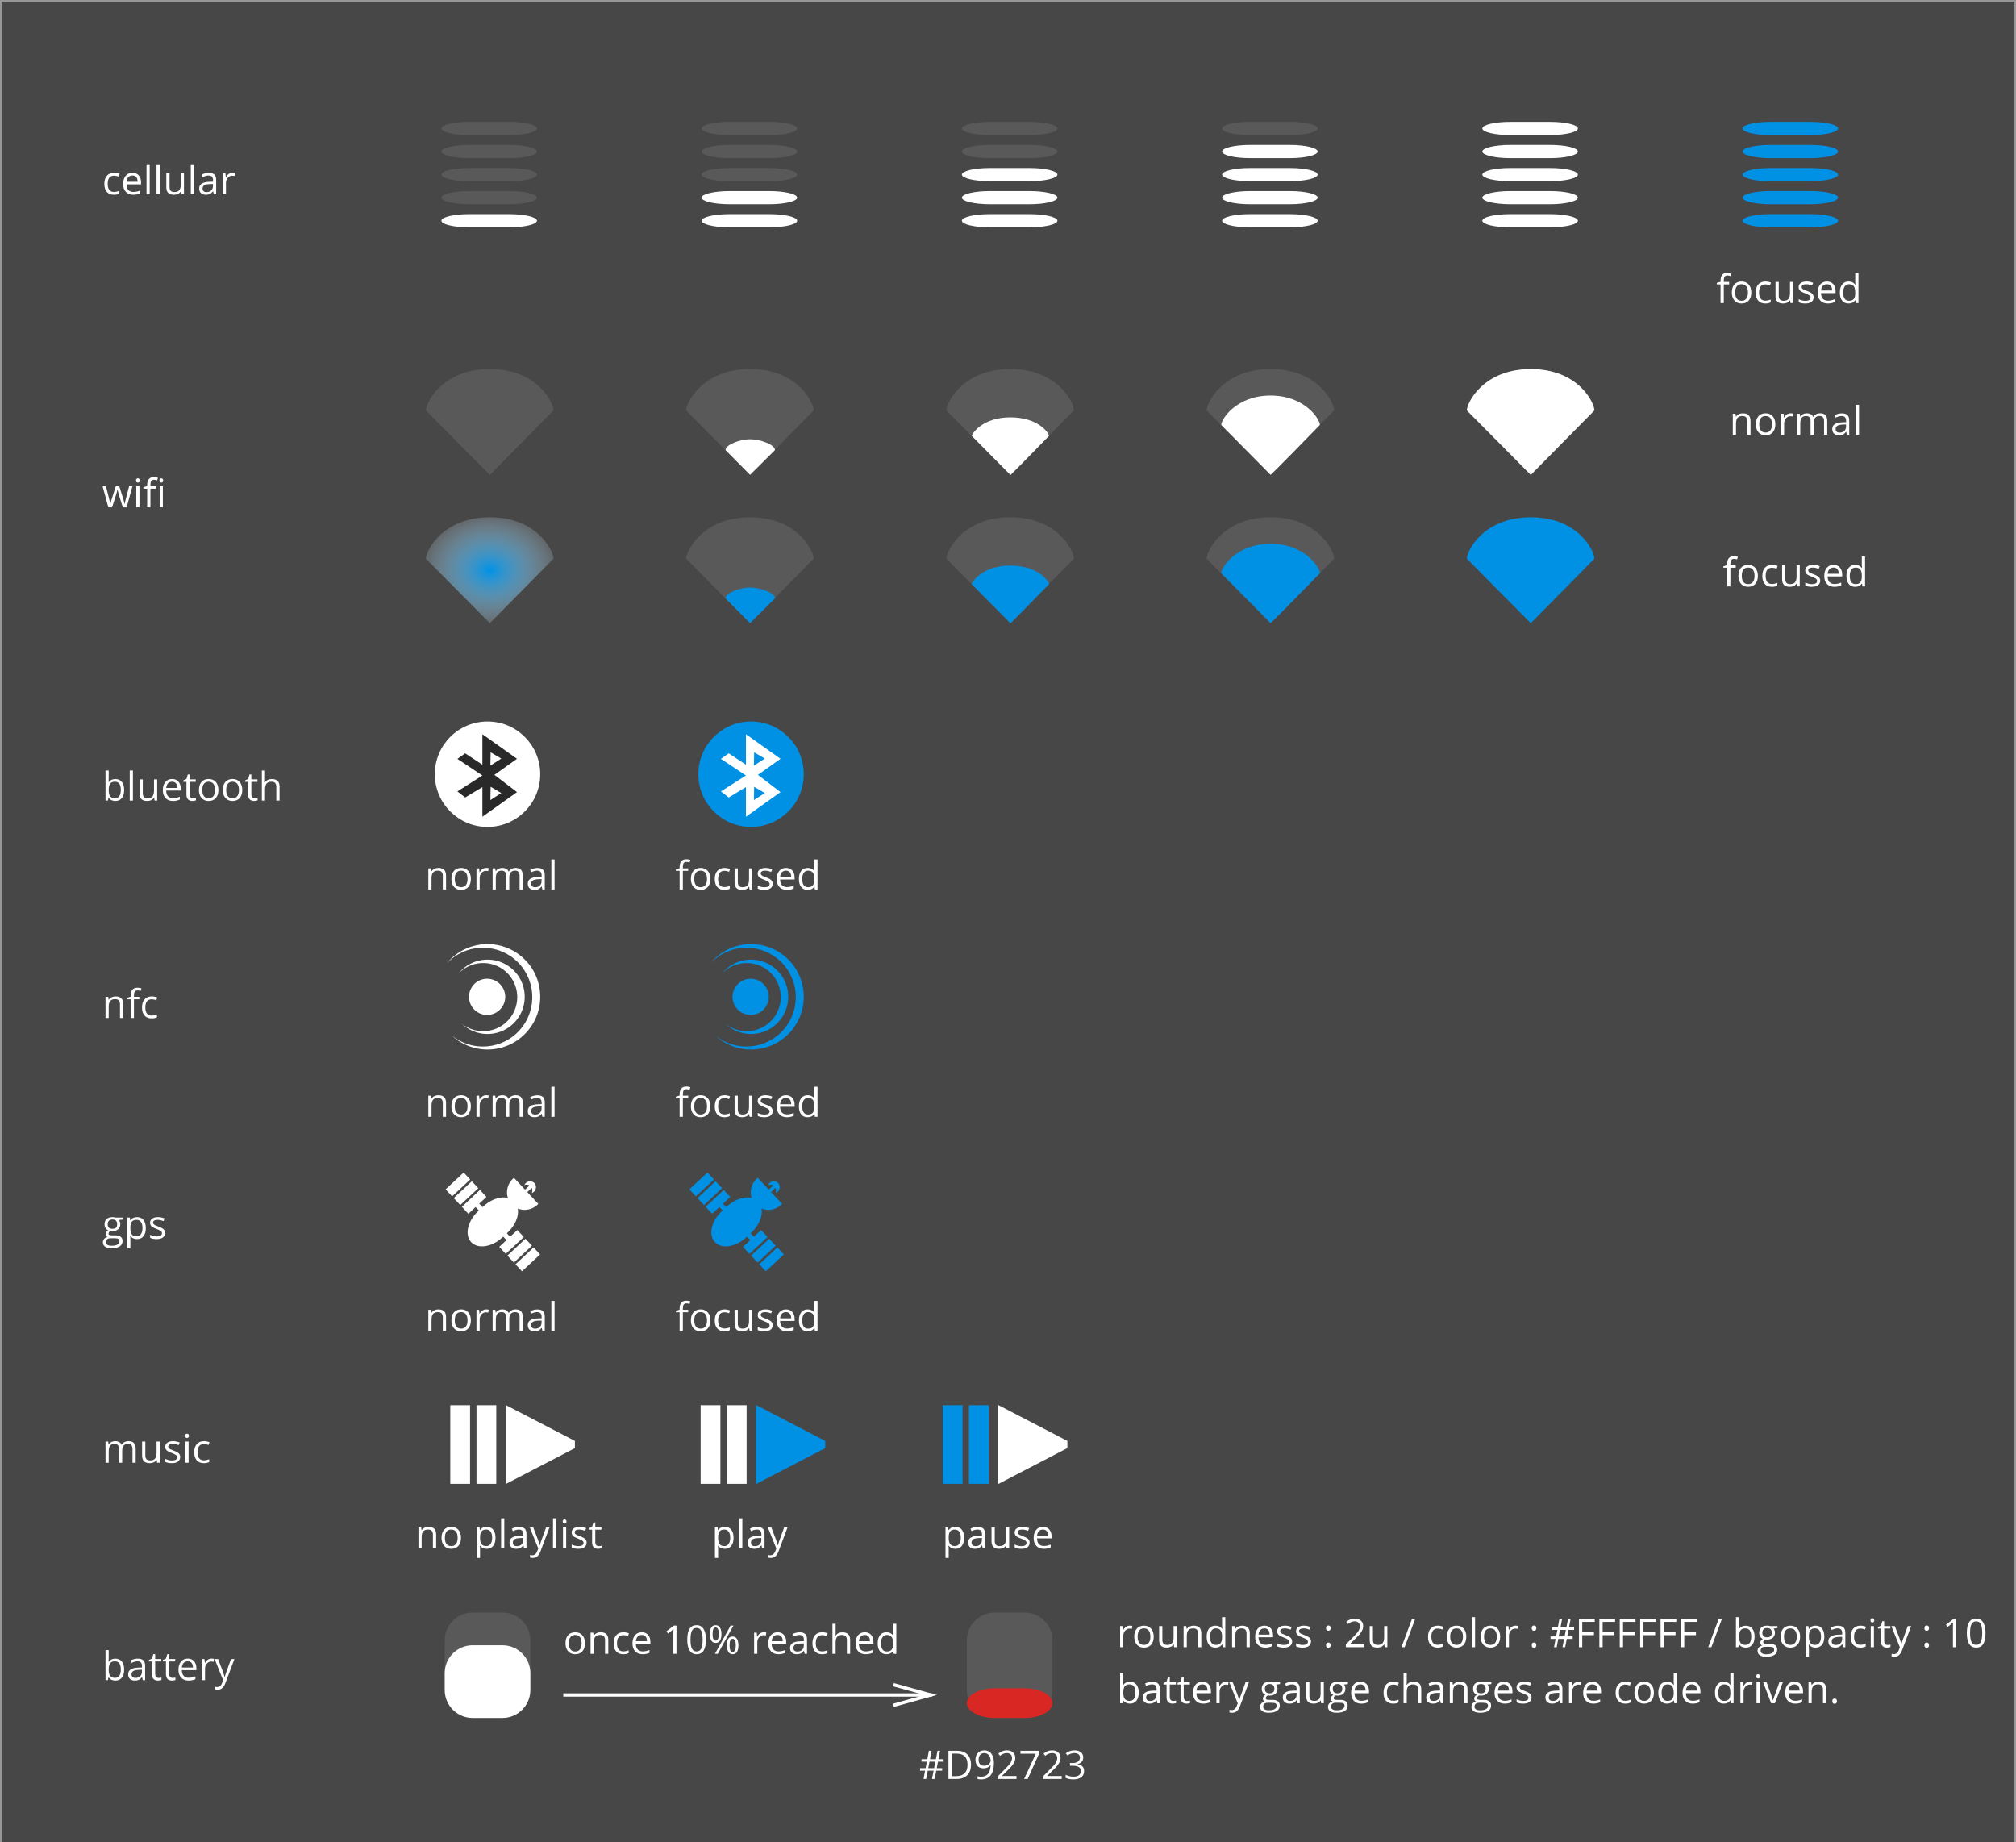
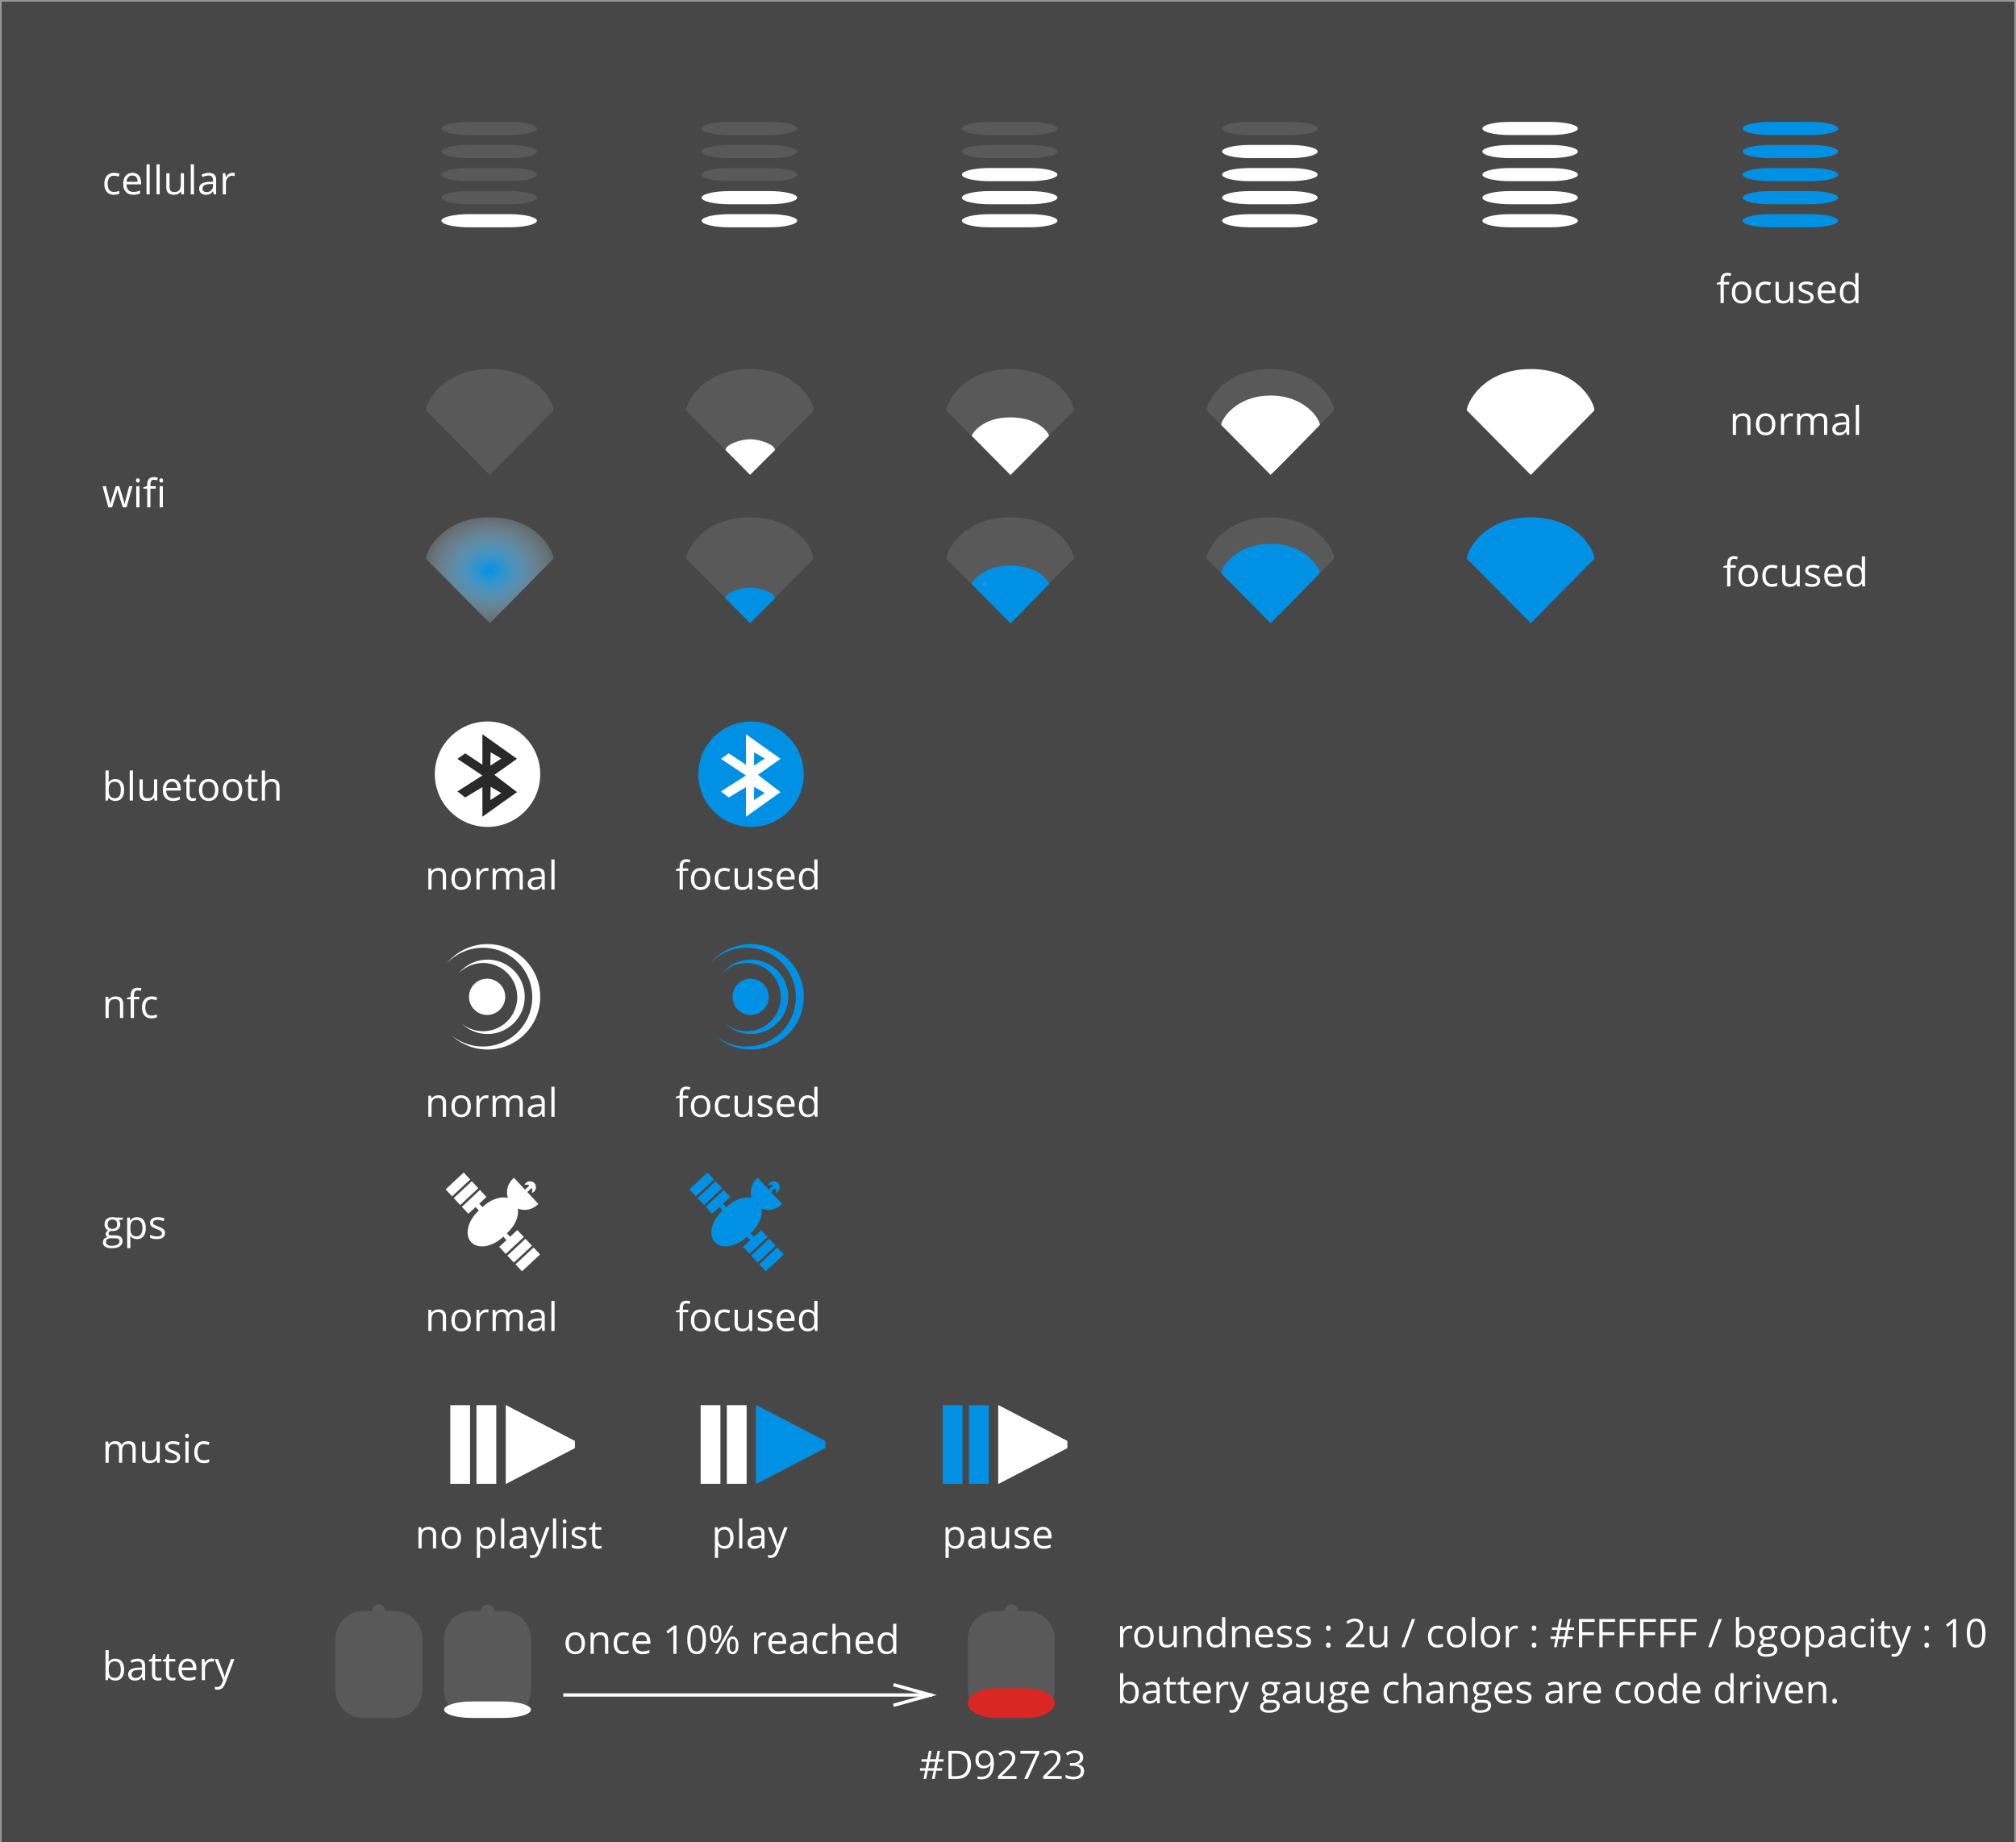
<svg xmlns="http://www.w3.org/2000/svg" width="612px" height="559px" viewBox="0 0 612 559" version="1.1">
  <description>Created with Sketch (http://www.bohemiancoding.com/sketch)</description>
  <defs>
    <radialGradient cx="50%" cy="50%" fx="50%" fy="50%" r="63.867%" id="radialGradient-1">
      <stop stop-color="#0091E5" offset="0%" />
      <stop stop-color="#FFFFFF" stop-opacity="0" offset="100%" />
    </radialGradient>
  </defs>
  <g id="Page-1" stroke="none" stroke-width="1" fill="none" fill-rule="evenodd">
    <g id="statusbar_icons">
      <rect id="Rectangle-25" stroke="#979797" fill="#474747" x="0" y="0" width="612" height="562" />
      <g id="cell-bars" transform="translate(134, 37)" fill="#FFFFFF">
        <rect id="Rectangle-2" x="0" y="28" width="29" height="4" rx="8.479" />
        <rect id="Rectangle-2" fill-opacity="0.1" x="0" y="21" width="29" height="4" rx="8.479" />
        <rect id="Rectangle-2" fill-opacity="0.1" x="0" y="14" width="29" height="4" rx="8.479" />
        <rect id="Rectangle-2" fill-opacity="0.1" x="0" y="7" width="29" height="4" rx="8.479" />
        <rect id="Rectangle-2" fill-opacity="0.1" x="0" y="0" width="29" height="4" rx="8.479" />
      </g>
      <g id="cell-bars" transform="translate(213, 37)" fill="#FFFFFF">
        <rect id="Rectangle-2" x="0" y="28" width="29" height="4" rx="8.479" />
        <rect id="Rectangle-2" x="0" y="21" width="29" height="4" rx="8.479" />
        <rect id="Rectangle-2" fill-opacity="0.1" x="0" y="14" width="29" height="4" rx="8.479" />
        <rect id="Rectangle-2" fill-opacity="0.1" x="0" y="7" width="29" height="4" rx="8.479" />
        <rect id="Rectangle-2" fill-opacity="0.1" x="0" y="0" width="29" height="4" rx="8.479" />
      </g>
      <g id="cell-bars" transform="translate(292, 37)" fill="#FFFFFF">
        <rect id="Rectangle-2" x="0" y="28" width="29" height="4" rx="8.479" />
        <rect id="Rectangle-2" x="0" y="21" width="29" height="4" rx="8.479" />
        <rect id="Rectangle-2" x="0" y="14" width="29" height="4" rx="8.479" />
        <rect id="Rectangle-2" fill-opacity="0.1" x="0" y="7" width="29" height="4" rx="8.479" />
        <rect id="Rectangle-2" fill-opacity="0.1" x="0" y="0" width="29" height="4" rx="8.479" />
      </g>
      <g id="cell-bars" transform="translate(371, 37)" fill="#FFFFFF">
        <rect id="Rectangle-2" x="0" y="28" width="29" height="4" rx="8.479" />
        <rect id="Rectangle-2" x="0" y="21" width="29" height="4" rx="8.479" />
        <rect id="Rectangle-2" x="0" y="14" width="29" height="4" rx="8.479" />
        <rect id="Rectangle-2" x="0" y="7" width="29" height="4" rx="8.479" />
        <rect id="Rectangle-2" fill-opacity="0.1" x="0" y="0" width="29" height="4" rx="8.479" />
      </g>
      <g id="cell-bars" transform="translate(450, 37)" fill="#FFFFFF">
        <rect id="Rectangle-2" x="0" y="28" width="29" height="4" rx="8.479" />
        <rect id="Rectangle-2" x="0" y="21" width="29" height="4" rx="8.479" />
        <rect id="Rectangle-2" x="0" y="14" width="29" height="4" rx="8.479" />
        <rect id="Rectangle-2" x="0" y="7" width="29" height="4" rx="8.479" />
        <rect id="Rectangle-2" x="0" y="0" width="29" height="4" rx="8.479" />
      </g>
      <g id="cell-bars" transform="translate(529, 37)" fill="#0091E5">
        <rect id="Rectangle-2" x="0" y="28" width="29" height="4" rx="8.479" />
        <rect id="Rectangle-2" x="0" y="21" width="29" height="4" rx="8.479" />
        <rect id="Rectangle-2" x="0" y="14" width="29" height="4" rx="8.479" />
        <rect id="Rectangle-2" x="0" y="7" width="29" height="4" rx="8.479" />
        <rect id="Rectangle-2" x="0" y="0" width="29" height="4" rx="8.479" />
      </g>
      <g id="wifi" transform="translate(129, 112)" fill-opacity="0.101" fill="#FFFFFF">
        <path d="M19.701,32.16 C19.701,32.16 19.701,32.16 0.288,12.578 C0.288,10.38 5.17,0.02 19.701,0.02 C34.233,0.02 39.019,10.331 39.019,12.578 L19.701,32.16 Z" id="Path-1" />
      </g>
      <g id="wifi" transform="translate(208, 112)" fill="#FFFFFF">
        <path d="M19.701,32.16 C19.701,32.16 19.701,32.16 0.288,12.578 C0.288,10.38 5.17,0.02 19.701,0.02 C34.233,0.02 39.019,10.331 39.019,12.578 L19.701,32.16 Z" id="Path-1" fill-opacity="0.101" />
        <path d="M19.701,32.128 C19.701,32.128 19.701,32.128 12.25,24.621 C12.25,22.936 16.794,21.329 19.701,21.329 C22.608,21.329 27.255,22.898 27.255,24.621 L19.701,32.128 Z" id="Path-1" />
      </g>
      <g id="wifi" transform="translate(287, 112)" fill="#FFFFFF">
        <path d="M19.701,32.16 C19.701,32.16 19.701,32.16 0.288,12.578 C0.288,10.38 5.17,0.02 19.701,0.02 C34.233,0.02 39.019,10.331 39.019,12.578 L19.701,32.16 Z" id="Path-1" fill-opacity="0.101" />
        <path d="M19.701,32.128 C19.701,32.128 23.124,35.575 8.011,20.318 C8.011,19.707 11.213,14.684 19.701,14.684 C28.189,14.684 31.436,19.424 31.436,20.318 C16.603,35.575 19.701,32.128 19.701,32.128 Z" id="Path-1" />
      </g>
      <g id="wifi" transform="translate(366, 112)" fill="#FFFFFF">
        <path d="M19.701,32.16 C19.701,32.16 19.701,32.16 0.288,12.578 C0.288,10.38 5.17,0.02 19.701,0.02 C34.233,0.02 39.019,10.331 39.019,12.578 L19.701,32.16 Z" id="Path-1" fill-opacity="0.101" />
        <path d="M19.701,32.128 C19.701,32.128 19.841,32.248 4.729,16.99 C4.729,15.305 9.244,8.064 19.701,8.064 C30.158,8.064 34.674,15.267 34.674,16.99 C19.841,32.248 19.701,32.128 19.701,32.128 Z" id="Path-1" />
      </g>
      <g id="wifi" transform="translate(445, 112)" fill="#FFFFFF">
        <path d="M19.701,32.16 C19.701,32.16 19.701,32.16 0.288,12.578 C0.288,10.38 5.17,0.02 19.701,0.02 C34.233,0.02 39.019,10.331 39.019,12.578 L19.701,32.16 Z" id="Path-1" />
      </g>
      <g id="wifi" transform="translate(129, 157)" fill="url(#radialGradient-1)">
        <path d="M19.701,32.16 C19.701,32.16 19.701,32.16 0.288,12.578 C0.288,10.38 5.17,0.02 19.701,0.02 C34.233,0.02 39.019,10.331 39.019,12.578 L19.701,32.16 Z" id="Path-1" />
      </g>
      <g id="wifi" transform="translate(208, 157)">
        <path d="M19.701,32.16 C19.701,32.16 19.701,32.16 0.288,12.578 C0.288,10.38 5.17,0.02 19.701,0.02 C34.233,0.02 39.019,10.331 39.019,12.578 L19.701,32.16 Z" id="Path-1" fill-opacity="0.101" fill="#FFFFFF" />
        <path d="M19.701,32.128 C19.701,32.128 19.701,32.128 12.25,24.621 C12.25,22.936 16.794,21.329 19.701,21.329 C22.608,21.329 27.255,22.898 27.255,24.621 L19.701,32.128 Z" id="Path-1" fill="#0091E5" />
      </g>
      <g id="wifi" transform="translate(287, 157)">
        <path d="M19.701,32.16 C19.701,32.16 19.701,32.16 0.288,12.578 C0.288,10.38 5.17,0.02 19.701,0.02 C34.233,0.02 39.019,10.331 39.019,12.578 L19.701,32.16 Z" id="Path-1" fill-opacity="0.101" fill="#FFFFFF" />
        <path d="M19.701,32.128 C19.701,32.128 23.124,35.575 8.011,20.318 C8.011,19.707 11.213,14.684 19.701,14.684 C28.189,14.684 31.436,19.424 31.436,20.318 C16.603,35.575 19.701,32.128 19.701,32.128 Z" id="Path-1" fill="#0091E5" />
      </g>
      <g id="wifi" transform="translate(366, 157)">
        <path d="M19.701,32.16 C19.701,32.16 19.701,32.16 0.288,12.578 C0.288,10.38 5.17,0.02 19.701,0.02 C34.233,0.02 39.019,10.331 39.019,12.578 L19.701,32.16 Z" id="Path-1" fill-opacity="0.101" fill="#FFFFFF" />
        <path d="M19.701,32.128 C19.701,32.128 19.841,32.248 4.729,16.99 C4.729,15.305 9.244,8.064 19.701,8.064 C30.158,8.064 34.674,15.267 34.674,16.99 C19.841,32.248 19.701,32.128 19.701,32.128 Z" id="Path-1" fill="#0091E5" />
      </g>
      <g id="wifi" transform="translate(445, 157)" fill="#0091E5">
        <path d="M19.701,32.16 C19.701,32.16 19.701,32.16 0.288,12.578 C0.288,10.38 5.17,0.02 19.701,0.02 C34.233,0.02 39.019,10.331 39.019,12.578 L19.701,32.16 Z" id="Path-1" />
      </g>
      <g id="bluetooth" transform="translate(132, 219)">
        <path d="M16,32 C24.837,32 32,24.837 32,16 C32,7.163 24.837,0 16,0 C7.163,0 0,7.163 0,16 C0,24.837 7.163,32 16,32 Z" id="Oval-1" fill="#FFFFFF" />
        <path d="M14.441,13.118 L14.441,3.865 L24.941,11.325 L18.085,16.197 L24.941,21.44 L14.441,28.91 L14.441,19.919 L9.216,23.067 L6.855,21.223 L14.441,16.388 L6.855,11.346 L9.216,9.669 L14.441,13.118 Z M16.941,9.351 L16.865,13.388 L20.171,11.256 L16.941,9.351 Z M16.941,19.816 L16.865,23.853 L20.171,21.721 L16.941,19.816 Z" id="Path-19" fill="#292929" />
      </g>
      <g id="bluetooth" transform="translate(212, 219)">
        <path d="M16,32 C24.837,32 32,24.837 32,16 C32,7.163 24.837,0 16,0 C7.163,0 0,7.163 0,16 C0,24.837 7.163,32 16,32 Z" id="Oval-1" fill="#0091E5" />
        <path d="M14.441,13.118 L14.441,3.865 L24.941,11.325 L18.085,16.197 L24.941,21.44 L14.441,28.91 L14.441,19.919 L9.216,23.067 L6.855,21.223 L14.441,16.388 L6.855,11.346 L9.216,9.669 L14.441,13.118 Z M16.941,9.351 L16.865,13.388 L20.171,11.256 L16.941,9.351 Z M16.941,19.816 L16.865,23.853 L20.171,21.721 L16.941,19.816 Z" id="Path-19" fill="#FFFFFF" />
      </g>
      <g id="nfc" transform="translate(148, 302.5723) rotate(-49) translate(-148, -302.5723) translate(132, 286.5723)" fill="#FFFFFF">
        <path d="M15.492,0.008 C15.661,0.003 15.83,2.84217094e-14 16,2.84217094e-14 C24.837,2.84217094e-14 32,7.163 32,16 C32,24.837 24.837,32 16,32 C7.163,32 2.84217094e-14,24.837 2.84217094e-14,16 C2.84217094e-14,15.83 0.003,15.661 0.008,15.492 C0.267,23.549 6.88,30 15,30 C23.284,30 30,23.284 30,15 C30,6.88 23.549,0.267 15.492,0.008 Z" id="Oval-2" />
        <path d="M15.519,4.716 C15.679,4.709 15.839,4.706 16,4.706 C22.238,4.706 27.294,9.762 27.294,16 C27.294,22.238 22.238,27.294 16,27.294 C9.762,27.294 4.706,22.238 4.706,16 C4.706,15.839 4.709,15.679 4.716,15.519 C4.957,21.023 9.495,25.412 15.059,25.412 C20.777,25.412 25.412,20.777 25.412,15.059 C25.412,9.495 21.023,4.957 15.519,4.716 Z" id="Oval-2" />
        <circle id="Oval-6" cx="15.912" cy="15.912" r="5.5" />
      </g>
      <g id="nfc" transform="translate(228, 302.5723) rotate(-49) translate(-228, -302.5723) translate(212, 286.5723)" fill="#0091E5">
        <path d="M15.492,0.008 C15.661,0.003 15.83,0 16,0 C24.837,0 32,7.163 32,16 C32,24.837 24.837,32 16,32 C7.163,32 2.84217094e-14,24.837 2.84217094e-14,16 C2.84217094e-14,15.83 0.003,15.661 0.008,15.492 C0.267,23.549 6.88,30 15,30 C23.284,30 30,23.284 30,15 C30,6.88 23.549,0.267 15.492,0.008 Z" id="Oval-2" />
        <path d="M15.519,4.716 C15.679,4.709 15.839,4.706 16,4.706 C22.238,4.706 27.294,9.762 27.294,16 C27.294,22.238 22.238,27.294 16,27.294 C9.762,27.294 4.706,22.238 4.706,16 C4.706,15.839 4.709,15.679 4.716,15.519 C4.957,21.023 9.495,25.412 15.059,25.412 C20.777,25.412 25.412,20.777 25.412,15.059 C25.412,9.495 21.023,4.957 15.519,4.716 Z" id="Oval-2" />
        <circle id="Oval-6" cx="15.912" cy="15.912" r="5.5" />
      </g>
      <g id="gps" transform="translate(154, 366.8076) rotate(-43) translate(-154, -366.8076) translate(139, 349.8076)" fill="#FFFFFF">
        <rect id="Rectangle-20" x="-6.09036631e-14" y="11.574" width="18" height="10.851" rx="8" />
        <rect id="Rectangle-12" x="5.25" y="23.872" width="7.5" height="2.894" />
        <rect id="Rectangle-12" x="5.25" y="27.489" width="7.5" height="2.894" />
        <rect id="Rectangle-12" x="5.25" y="31.106" width="7.5" height="2.894" />
        <rect id="Rectangle-12" x="5.25" y="0" width="7.5" height="2.894" />
        <rect id="Rectangle-12" x="5.25" y="3.617" width="7.5" height="2.894" />
        <rect id="Rectangle-12" x="5.25" y="7.234" width="7.5" height="2.894" />
        <rect id="Rectangle-14" x="8.25" y="7.957" width="1.5" height="18.085" />
        <path d="M22.821,22.414 C22.697,22.422 22.572,22.426 22.446,22.426 C19.339,22.426 16.821,19.996 16.821,17 C16.821,14.004 19.339,11.574 22.446,11.574 C22.572,11.574 22.697,11.578 22.821,11.586 L22.821,22.414 Z" id="Oval-7" />
        <path d="M20.625,17 L25.678,17" id="Line" stroke="#FFFFFF" stroke-linecap="square" />
        <path d="M23.625,15.342 C23.855,15.245 24.108,15.191 24.375,15.191 C25.411,15.191 26.25,16.001 26.25,17 C26.25,17.999 25.411,18.809 24.375,18.809 C24.108,18.809 23.855,18.755 23.625,18.658 C24.287,18.379 24.75,17.742 24.75,17 C24.75,16.258 24.287,15.621 23.625,15.342 Z" id="Oval-8" />
      </g>
      <g id="gps" transform="translate(228, 366.8076) rotate(-43) translate(-228, -366.8076) translate(213, 349.8076)" fill="#0091E5">
        <rect id="Rectangle-20" x="-1.13686838e-13" y="11.574" width="18" height="10.851" rx="8" />
        <rect id="Rectangle-12" x="5.25" y="23.872" width="7.5" height="2.894" />
        <rect id="Rectangle-12" x="5.25" y="27.489" width="7.5" height="2.894" />
        <rect id="Rectangle-12" x="5.25" y="31.106" width="7.5" height="2.894" />
        <rect id="Rectangle-12" x="5.25" y="5.68434189e-14" width="7.5" height="2.894" />
        <rect id="Rectangle-12" x="5.25" y="3.617" width="7.5" height="2.894" />
        <rect id="Rectangle-12" x="5.25" y="7.234" width="7.5" height="2.894" />
        <rect id="Rectangle-14" x="8.25" y="7.957" width="1.5" height="18.085" />
        <path d="M22.821,22.414 C22.697,22.422 22.572,22.426 22.446,22.426 C19.339,22.426 16.821,19.996 16.821,17 C16.821,14.004 19.339,11.574 22.446,11.574 C22.572,11.574 22.697,11.578 22.821,11.586 L22.821,22.414 Z" id="Oval-7" />
        <path d="M20.625,17 L25.678,17" id="Line" stroke="#0091E5" stroke-linecap="square" />
        <path d="M23.625,15.342 C23.855,15.245 24.108,15.191 24.375,15.191 C25.411,15.191 26.25,16.001 26.25,17 C26.25,17.999 25.411,18.809 24.375,18.809 C24.108,18.809 23.855,18.755 23.625,18.658 C24.287,18.379 24.75,17.742 24.75,17 C24.75,16.258 24.287,15.621 23.625,15.342 Z" id="Oval-8" />
      </g>
      <g id="play-btn" transform="translate(139, 426.4706)">
        <path d="M14.522,0 L14.522,24 L35.522,13.091 L35.522,10.909 L14.522,0 Z" id="path5357-5" fill="#FFFFFF" />
        <path d="M0.696,3.062 L0.696,20.938" id="Line" stroke="#FFFFFF" stroke-width="6" stroke-linecap="square" />
        <path d="M8.652,3.062 L8.652,20.938" id="Line" stroke="#FFFFFF" stroke-width="6" stroke-linecap="square" />
      </g>
      <g id="play-btn" transform="translate(215, 426.4706)">
        <path d="M14.522,0 L14.522,24 L35.522,13.091 L35.522,10.909 L14.522,0 Z" id="path5357-5" fill="#0091E5" />
        <path d="M0.696,3.062 L0.696,20.938" id="Line" stroke="#FFFFFF" stroke-width="6" stroke-linecap="square" />
        <path d="M8.652,3.062 L8.652,20.938" id="Line" stroke="#FFFFFF" stroke-width="6" stroke-linecap="square" />
      </g>
      <g id="play-btn" transform="translate(288.5, 426.4706)">
        <path d="M14.522,0 L14.522,24 L35.522,13.091 L35.522,10.909 L14.522,0 Z" id="path5357-5" fill="#FFFFFF" />
        <path d="M0.696,3.062 L0.696,20.938" id="Line" stroke="#0091E5" stroke-width="6" stroke-linecap="square" />
        <path d="M8.652,3.062 L8.652,20.938" id="Line" stroke="#0091E5" stroke-width="6" stroke-linecap="square" />
      </g>
-       <g id="battery" transform="translate(135, 489.4706)" fill="#FFFFFF">
-         <rect id="Rectangle-7" fill-opacity="0.1" x="0" y="0" width="26" height="32" rx="8.479" />
-         <rect id="Rectangle-7" x="0" y="9.931" width="26" height="22.069" rx="8.479" />
-       </g>
-       <g id="battery" transform="translate(293.5, 489.4706)">
-         <rect id="Rectangle-7" fill-opacity="0.1" fill="#FFFFFF" x="0" y="0" width="26" height="32" rx="8.479" />
-         <rect id="Rectangle-7" fill="#D92723" x="0" y="23" width="26" height="9" rx="8.479" />
+       <g id="battery" transform="translate(101.8088, 487)" fill="#FFFFFF">
+         <rect id="Rectangle-7" fill-opacity="0.1" x="-2.27373675e-13" y="2" width="26.382" height="32.471" rx="8.479" />
+         <path d="M15.191,2 C15.191,0.895 14.296,0 13.191,0 C12.087,0 11.191,0.895 11.191,2 L15.191,2 Z" id="Oval-41" fill-opacity="0.103" />
+       </g>
+       <g id="battery" transform="translate(134.8088, 487)" fill="#FFFFFF">
+         <rect id="Rectangle-7" fill-opacity="0.1" x="-2.27373675e-13" y="2" width="26.382" height="32.471" rx="8.479" />
+         <rect id="Rectangle-7" x="-1.13686838e-13" y="29.471" width="26.382" height="5" rx="8.479" />
+         <path d="M15.191,2 C15.191,0.895 14.296,0 13.191,0 C12.087,0 11.191,0.895 11.191,2 L15.191,2 Z" id="Oval-41" fill-opacity="0.103" />
+       </g>
+       <g id="battery_empty" transform="translate(293.5, 487.4706)">
+         <rect id="Rectangle-7" fill-opacity="0.1" fill="#FFFFFF" x="0.309" y="1.529" width="26.382" height="32.471" rx="8.479" />
+         <path d="M15.5,1.529 C15.5,0.425 14.605,-0.471 13.5,-0.471 C12.395,-0.471 11.5,0.425 11.5,1.529 L15.5,1.529 Z" id="Oval-41" fill-opacity="0.103" fill="#FFFFFF" />
+         <rect id="Rectangle-7" fill="#D92723" x="0.309" y="25" width="26.382" height="9" rx="8.479" />
      </g>
      <path d="M171.5,514.5 L282.505,514.5" id="Line" stroke="#FFFFFF" stroke-linecap="square" />
      <path id="Line-decoration-1" d="M271.7,517.5 C275.48,516.45 278.72,515.55 282.5,514.5 C278.72,513.45 275.48,512.55 271.7,511.5" stroke="#FFFFFF" stroke-linecap="square" />
      <text id="normal" font-family="Open Sans" font-size="12" font-weight="normal" fill="#FFFFFF">
        <tspan x="525" y="132">normal</tspan>
      </text>
      <text id="normal" font-family="Open Sans" font-size="12" font-weight="normal" fill="#FFFFFF">
        <tspan x="129" y="270">normal</tspan>
      </text>
      <text id="focused" font-family="Open Sans" font-size="12" font-weight="normal" fill="#FFFFFF">
        <tspan x="523" y="178">focused</tspan>
      </text>
      <text id="focused" font-family="Open Sans" font-size="12" font-weight="normal" fill="#FFFFFF">
        <tspan x="521" y="92">focused</tspan>
      </text>
      <text id="cellular" font-family="Open Sans" font-size="12" font-weight="normal" fill="#FFFFFF">
        <tspan x="31" y="59">cellular</tspan>
      </text>
      <text id="wifi" font-family="Open Sans" font-size="12" font-weight="normal" fill="#FFFFFF">
        <tspan x="31" y="154">wifi</tspan>
      </text>
      <text id="bluetooth" font-family="Open Sans" font-size="12" font-weight="normal" fill="#FFFFFF">
        <tspan x="31" y="243">bluetooth</tspan>
      </text>
      <text id="nfc" font-family="Open Sans" font-size="12" font-weight="normal" fill="#FFFFFF">
        <tspan x="31" y="309">nfc</tspan>
      </text>
      <text id="gps" font-family="Open Sans" font-size="12" font-weight="normal" fill="#FFFFFF">
        <tspan x="31" y="376">gps</tspan>
      </text>
      <text id="music" font-family="Open Sans" font-size="12" font-weight="normal" fill="#FFFFFF">
        <tspan x="31" y="444">music</tspan>
      </text>
      <text id="battery" font-family="Open Sans" font-size="12" font-weight="normal" fill="#FFFFFF">
        <tspan x="31" y="510">battery</tspan>
      </text>
      <text id="focused" font-family="Open Sans" font-size="12" font-weight="normal" fill="#FFFFFF">
        <tspan x="205" y="270">focused</tspan>
      </text>
      <text id="normal" font-family="Open Sans" font-size="12" font-weight="normal" fill="#FFFFFF">
        <tspan x="129" y="339">normal</tspan>
      </text>
      <text id="focused" font-family="Open Sans" font-size="12" font-weight="normal" fill="#FFFFFF">
        <tspan x="205" y="339">focused</tspan>
      </text>
      <text id="normal" font-family="Open Sans" font-size="12" font-weight="normal" fill="#FFFFFF">
        <tspan x="129" y="404">normal</tspan>
      </text>
      <text id="no-playlist" font-family="Open Sans" font-size="12" font-weight="normal" fill="#FFFFFF">
        <tspan x="126" y="470">no playlist</tspan>
      </text>
      <text id="#D92723" font-family="Open Sans" font-size="12" font-weight="normal" fill="#FFFFFF">
        <tspan x="279" y="540">#D92723</tspan>
      </text>
      <text id="once-10%-reached" font-family="Open Sans" font-size="12" font-weight="normal" fill="#FFFFFF">
        <tspan x="171" y="502">once 10% reached</tspan>
      </text>
      <text id="battery-gauge-change" font-family="Open Sans" font-size="12" font-weight="normal" fill="#FFFFFF">
        <tspan x="339" y="517">battery gauge changes are code driven.</tspan>
      </text>
      <text id="roundness-:-2u-/-col" font-family="Open Sans" font-size="12" font-weight="normal" fill="#FFFFFF">
        <tspan x="339" y="500">roundness : 2u / color : #FFFFFF / bgopacity : 10 </tspan>
      </text>
      <text id="play" font-family="Open Sans" font-size="12" font-weight="normal" fill="#FFFFFF">
        <tspan x="216" y="470">play</tspan>
      </text>
      <text id="pause" font-family="Open Sans" font-size="12" font-weight="normal" fill="#FFFFFF">
        <tspan x="286" y="470">pause</tspan>
      </text>
      <text id="focused" font-family="Open Sans" font-size="12" font-weight="normal" fill="#FFFFFF">
        <tspan x="205" y="404">focused</tspan>
      </text>
+       <g id="battery" transform="translate(293.8088, 489)" />
    </g>
  </g>
</svg>
